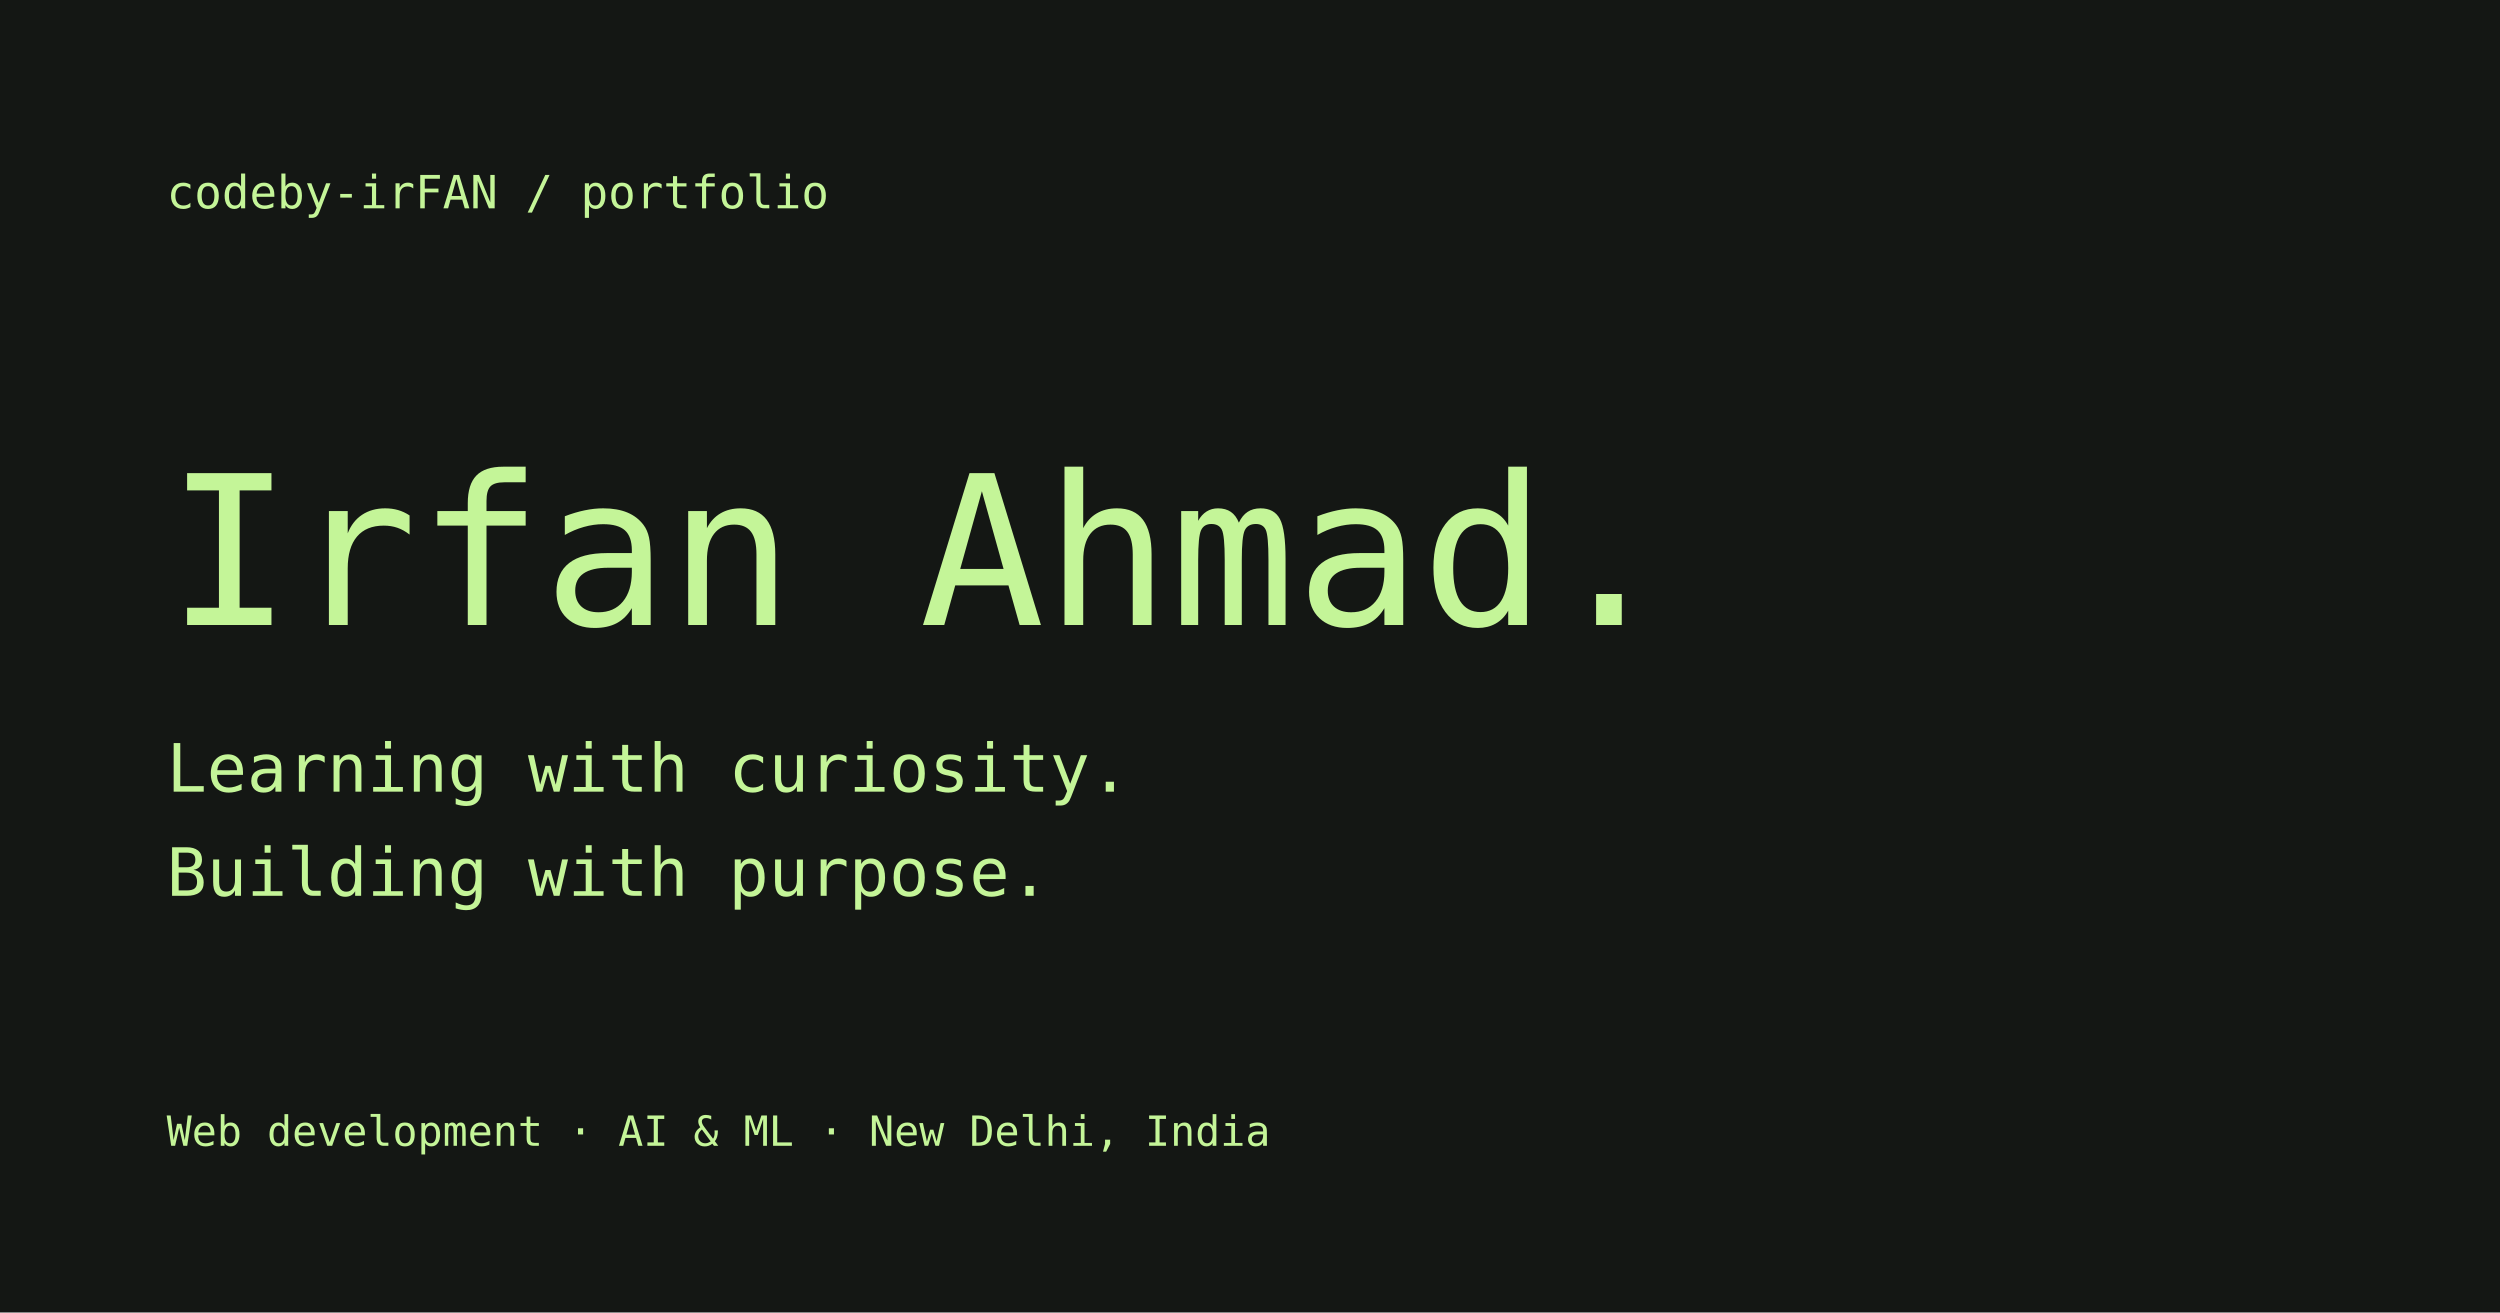
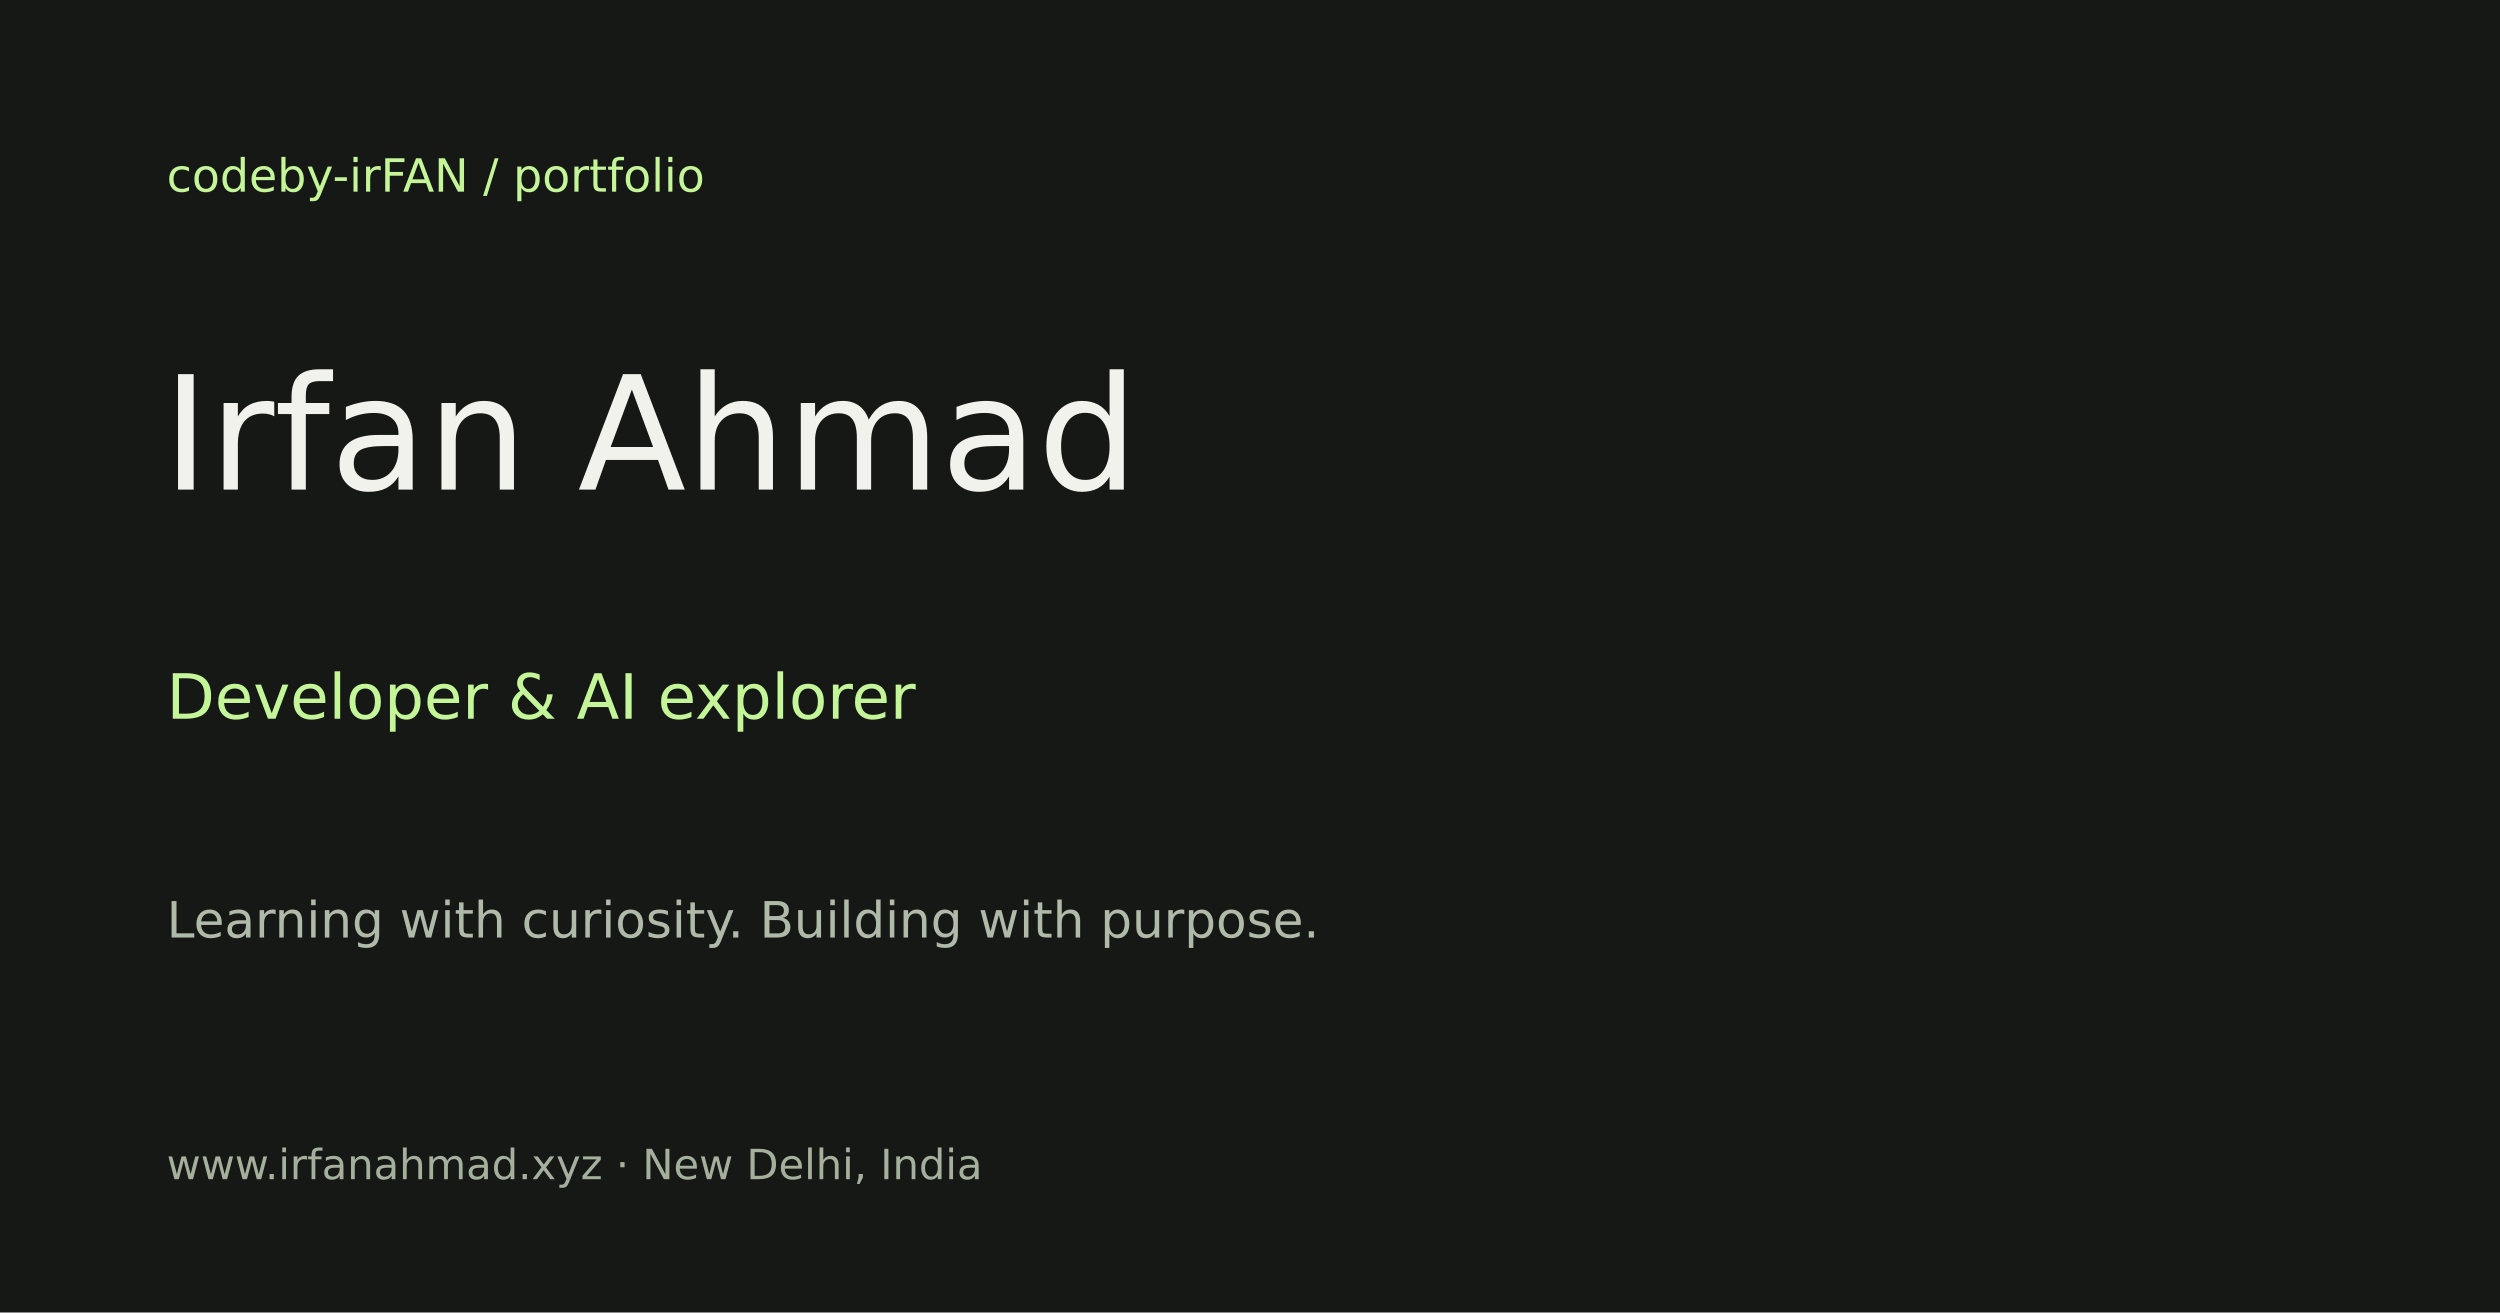
<svg xmlns="http://www.w3.org/2000/svg" width="1200" height="630" viewBox="0 0 1200 630">
-   <rect width="1200" height="630" fill="#141714" />
-   <g fill="#c4f598" font-family="monospace">
-     <text x="80" y="100" font-size="22">codeby-irFAN / portfolio</text>
-     <text x="80" y="300" font-size="100">Irfan Ahmad.</text>
-     <text x="80" y="380" font-size="32">Learning with curiosity.</text>
-     <text x="80" y="430" font-size="32">Building with purpose.</text>
-     <text x="80" y="550" font-size="20">Web development · AI &amp; ML · New Delhi, India</text>
+   <rect width="1200" height="630" fill="#151815" />
+   <g font-family="DejaVu Sans">
+     <text x="80" y="92" font-size="22" fill="#c4f598">codeby-irFAN / portfolio</text>
+     <text x="78" y="235" font-size="76" fill="#f1f2ec">Irfan Ahmad</text>
+     <text x="80" y="345" font-size="30" fill="#c4f598">Developer &amp; AI explorer</text>
+     <text x="80" y="450" font-size="24" fill="#b0baa8">Learning with curiosity. Building with purpose.</text>
+     <text x="80" y="566" font-size="20" fill="#a4b09c">www.irfanahmad.xyz · New Delhi, India</text>
  </g>
</svg>
